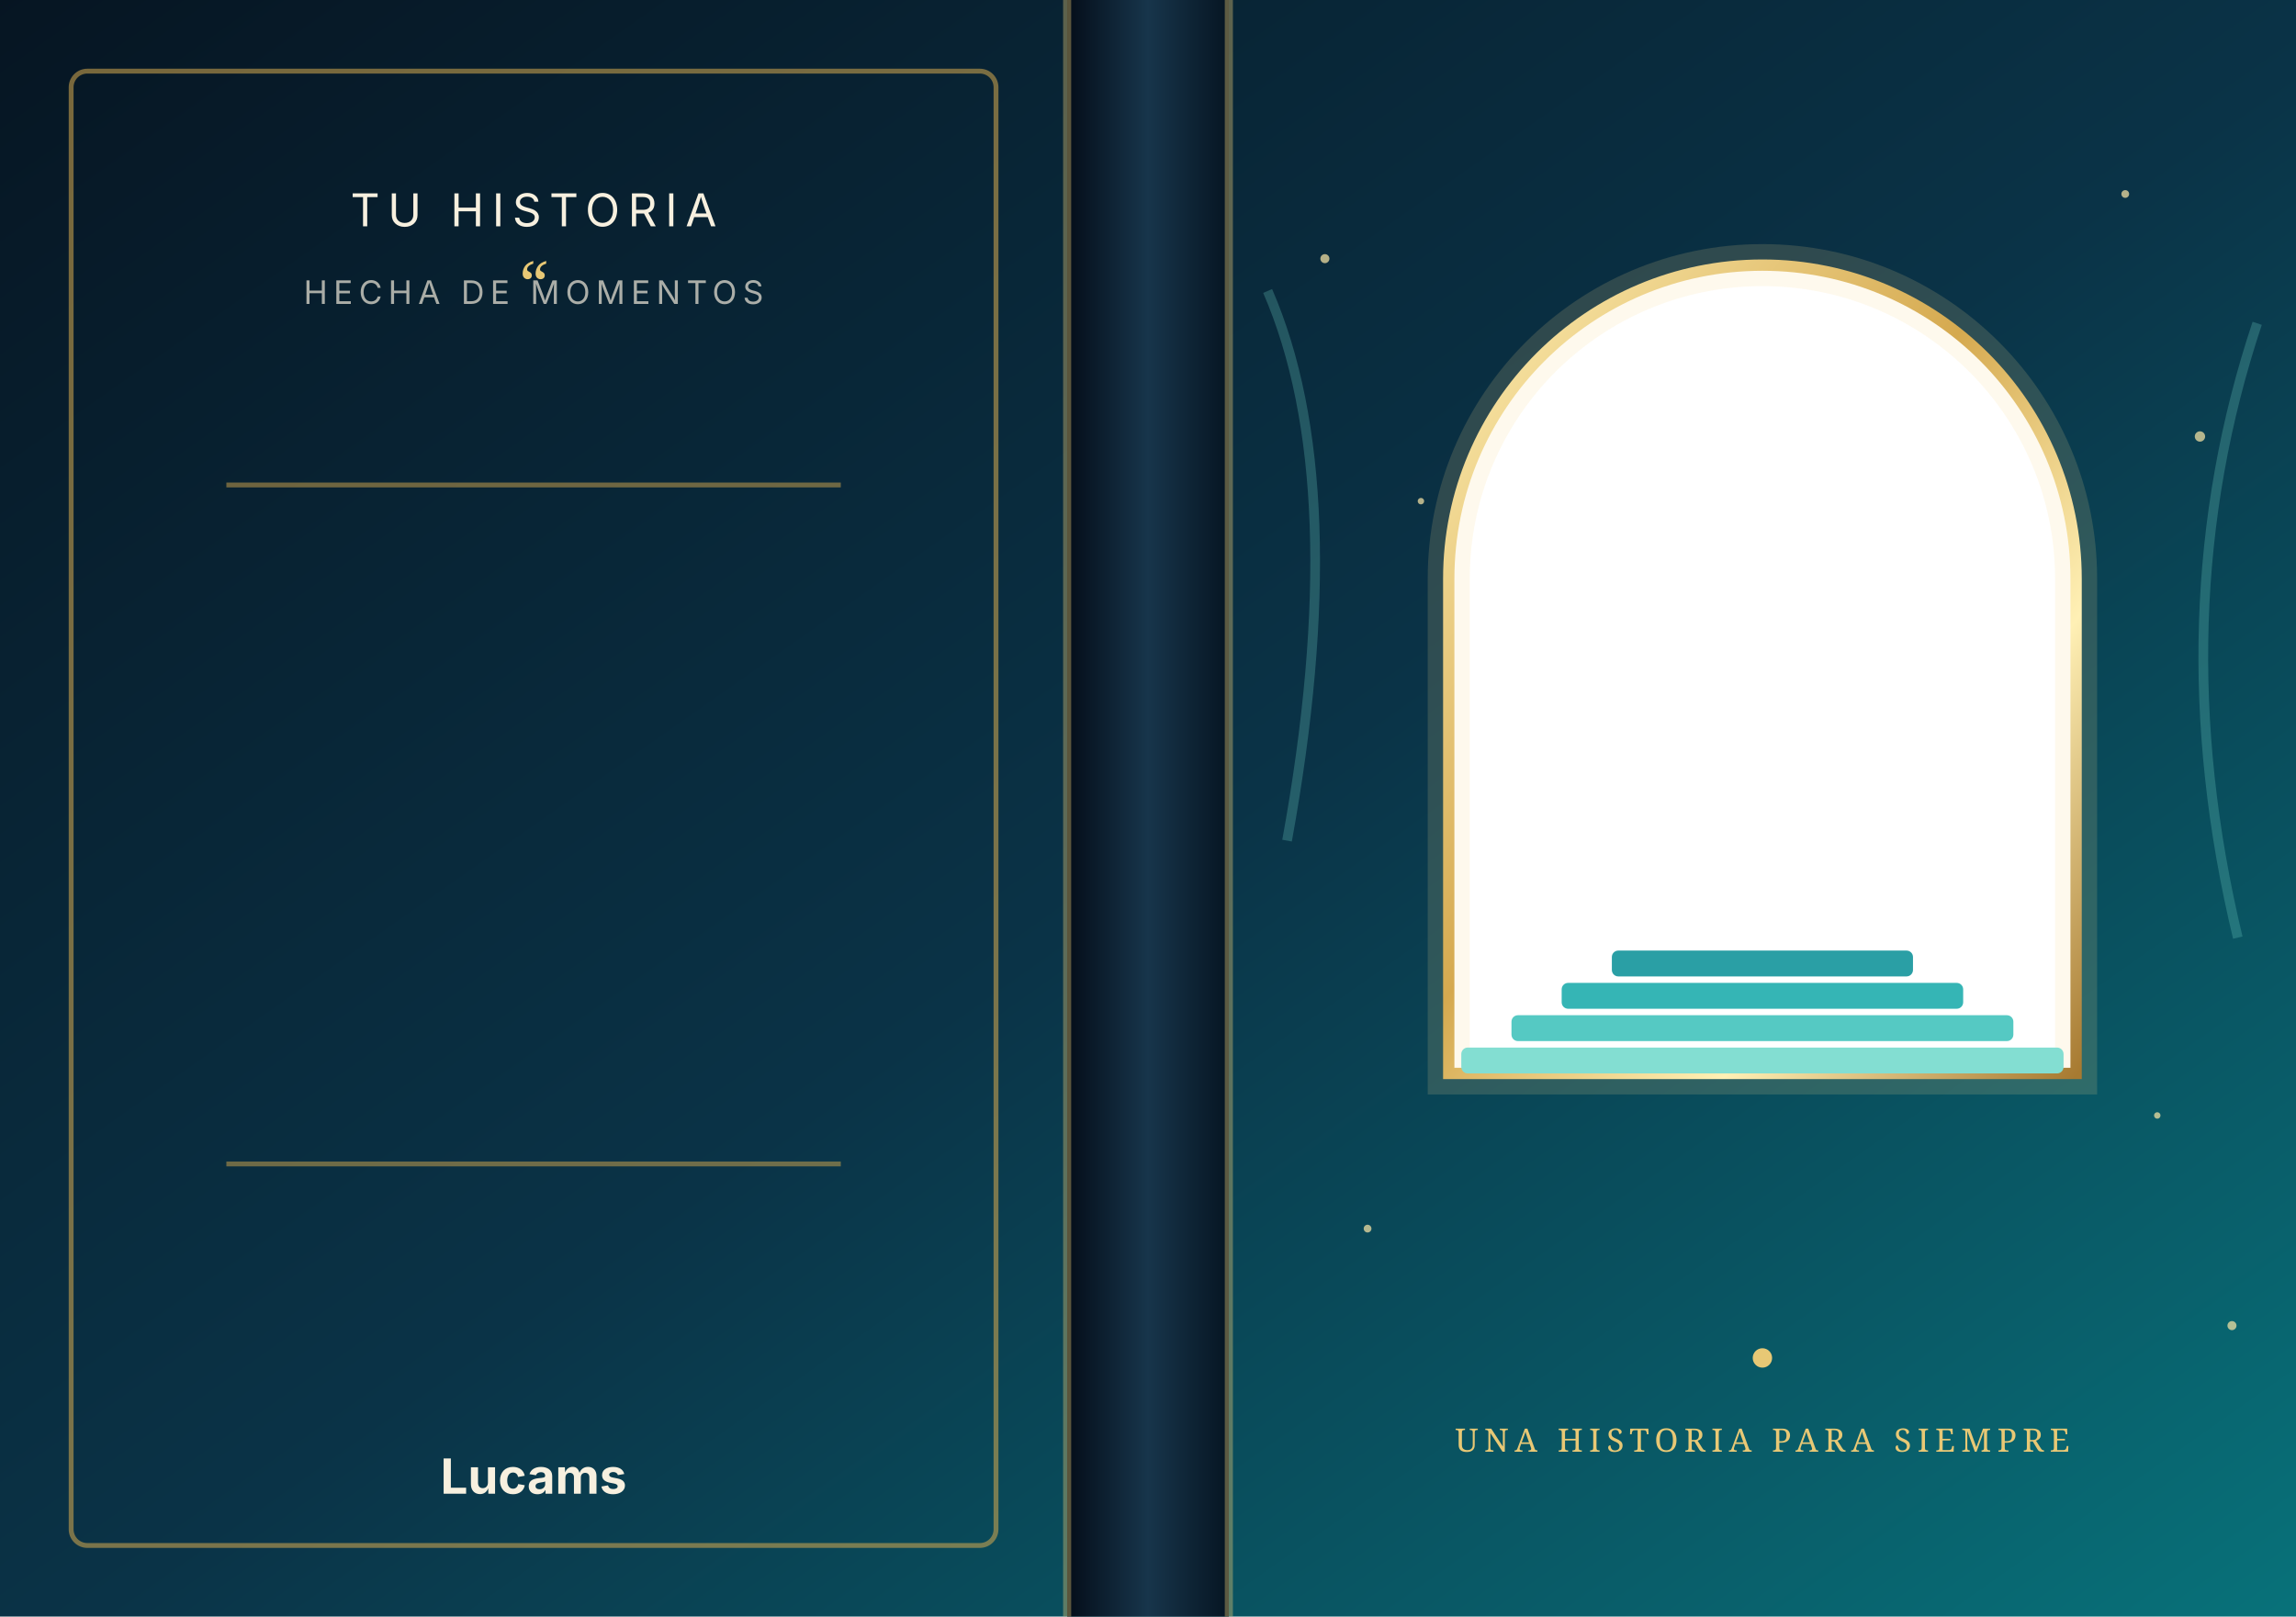
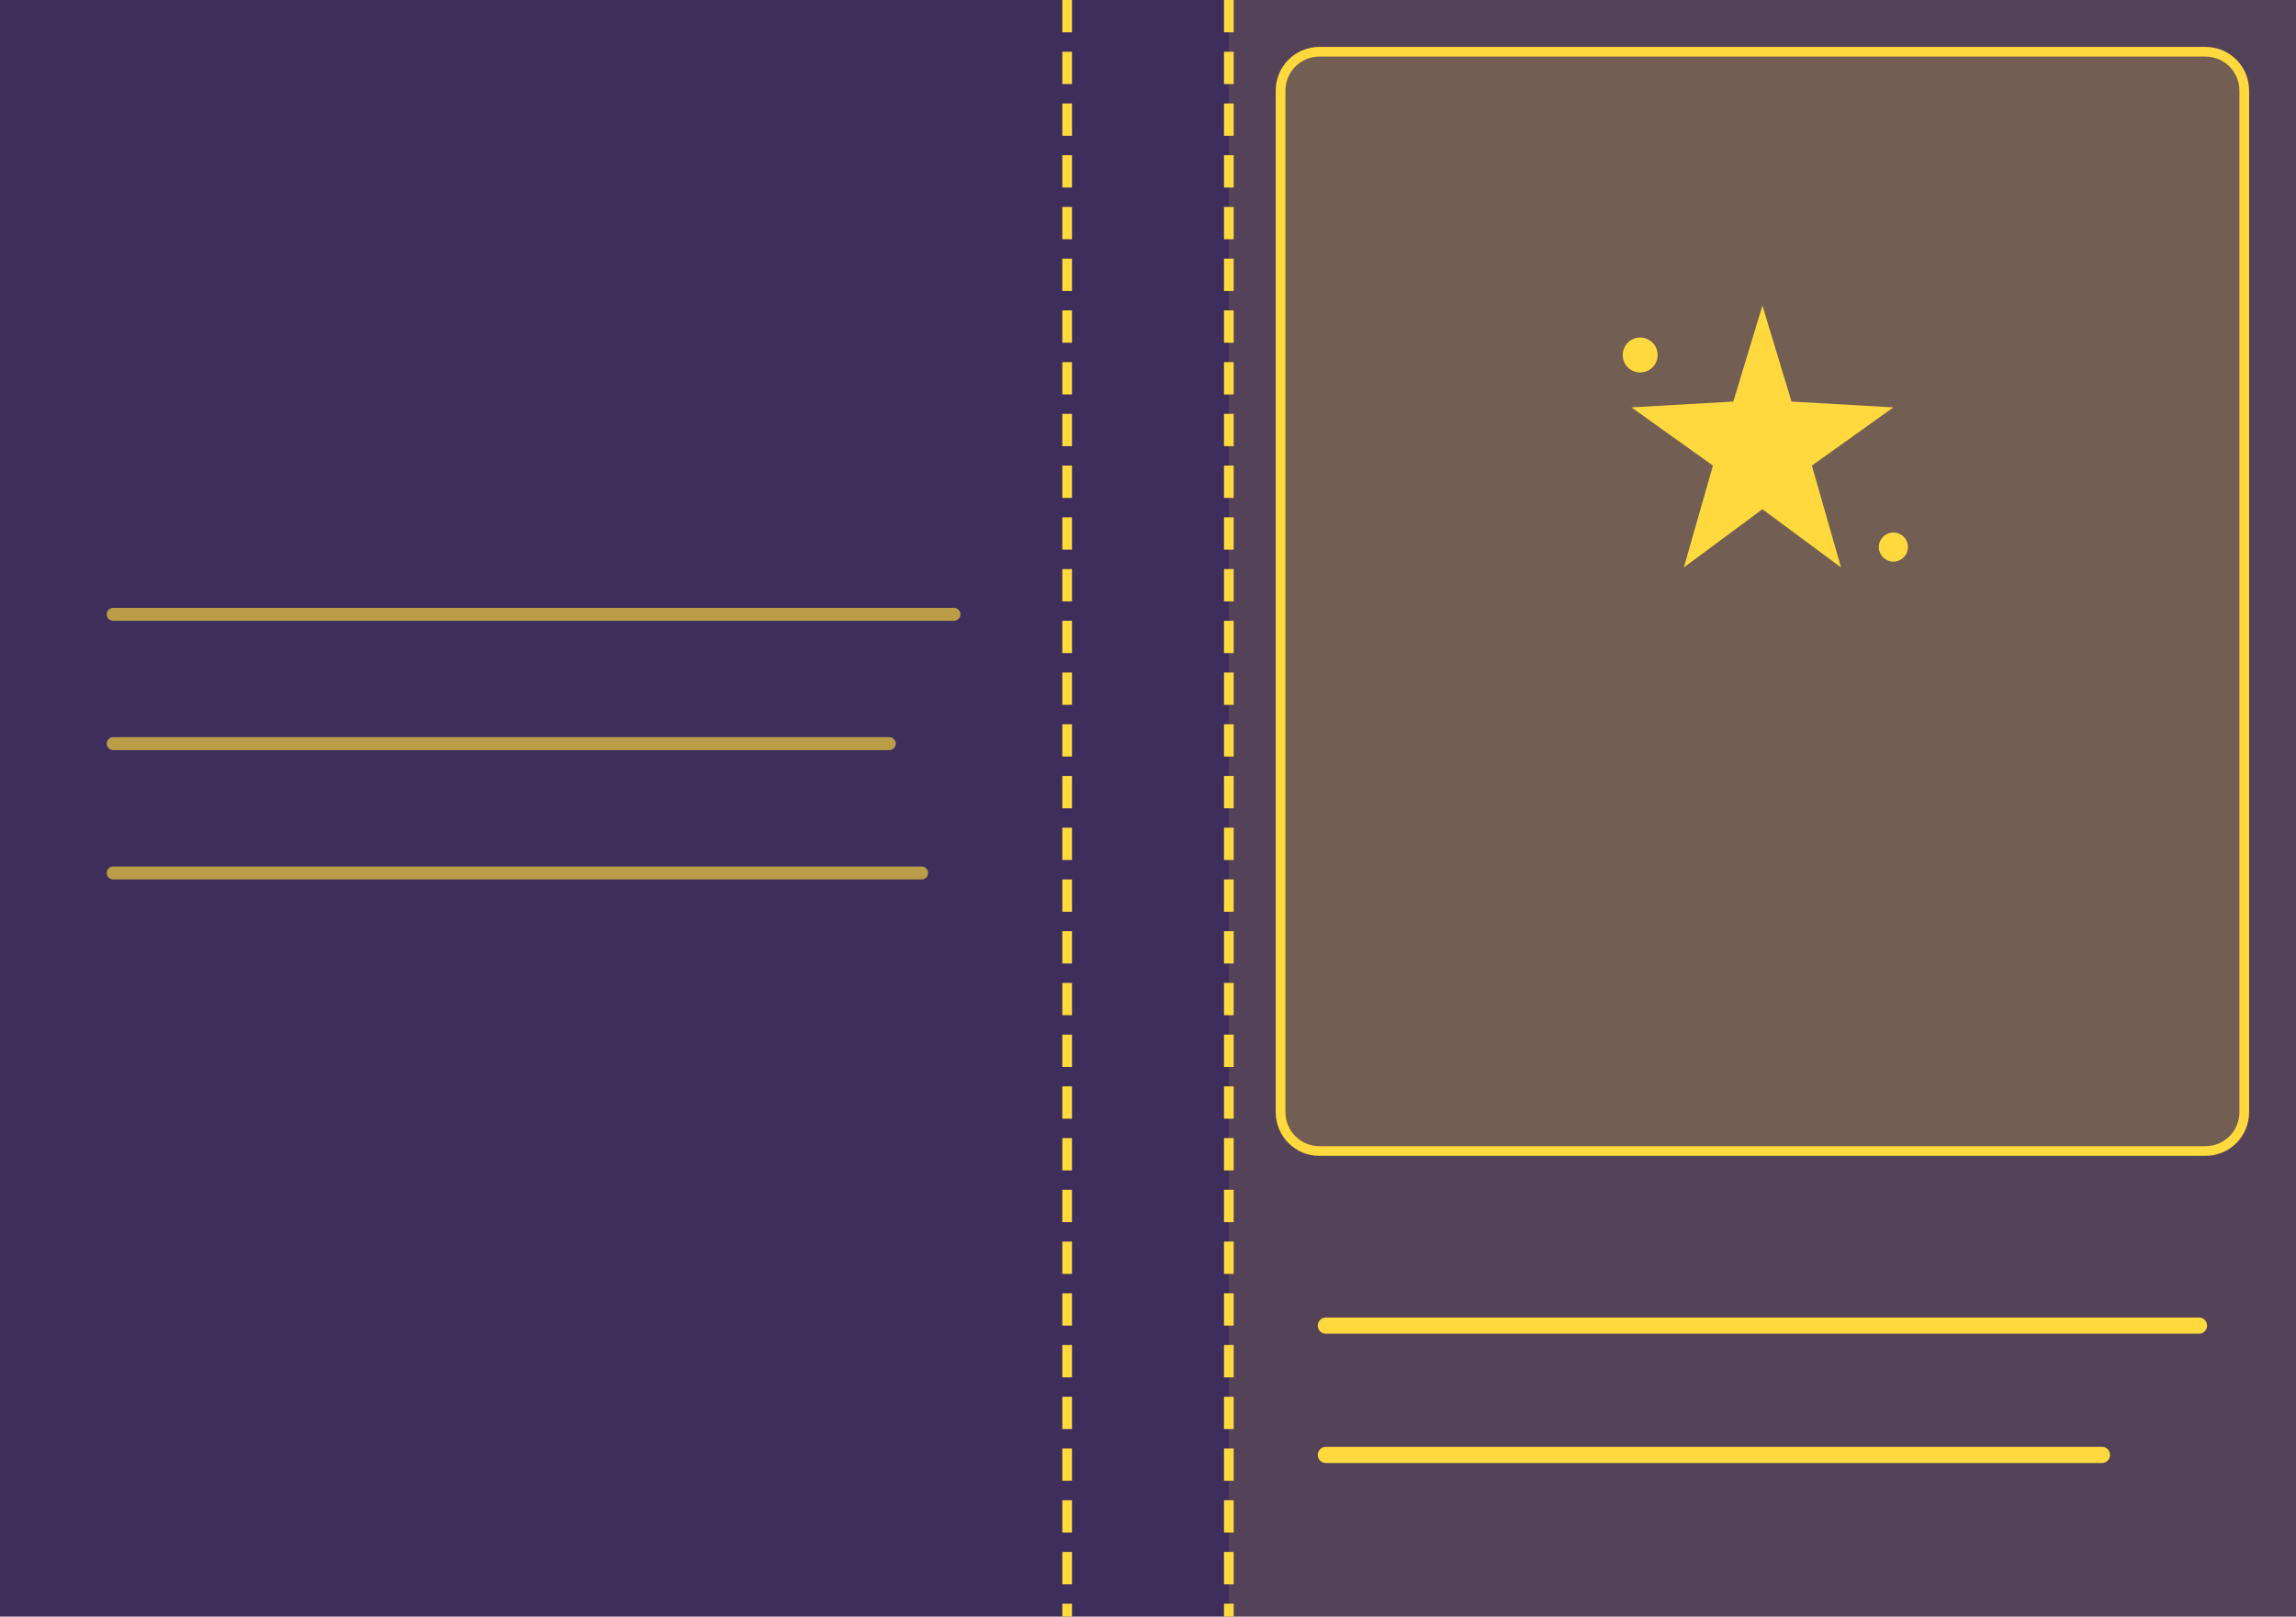
<svg xmlns="http://www.w3.org/2000/svg" width="710" height="500" viewBox="0 0 710 500">
-   <defs>
-     <linearGradient id="night" x1="0" y1="0" x2="1" y2="1">
-       <stop stop-color="#061522" />
-       <stop offset=".52" stop-color="#0A3347" />
-       <stop offset="1" stop-color="#08727A" />
-     </linearGradient>
-     <linearGradient id="spine" x1="0" y1="0" x2="1" y2="0">
-       <stop stop-color="#040D19" />
-       <stop offset=".5" stop-color="#17354B" />
-       <stop offset="1" stop-color="#061522" />
-     </linearGradient>
-     <linearGradient id="portal" x1="0" y1="0" x2="0" y2="1">
-       <stop stop-color="#10132F" />
-       <stop offset=".42" stop-color="#642653" />
-       <stop offset=".78" stop-color="#D64C79" />
-       <stop offset="1" stop-color="#F3A076" />
-     </linearGradient>
-     <linearGradient id="gold" x1="0" y1="0" x2="1" y2="1">
-       <stop stop-color="#FFF0B5" />
-       <stop offset=".45" stop-color="#D5A94F" />
-       <stop offset=".72" stop-color="#FFF0B5" />
-       <stop offset="1" stop-color="#A77A31" />
-     </linearGradient>
-     <clipPath id="portal-clip">
-       <path d="M448 332V179A97 97 0 0 1 642 179V332Z" />
-     </clipPath>
-   </defs>
-   <path d="M0 0H710V500H0Z M448 332V179A97 97 0 0 1 642 179V332Z" fill="url(#night)" fill-rule="evenodd" />
-   <rect x="330" width="50" height="500" fill="url(#spine)" />
-   <path d="M330 0V500M380 0V500" stroke="#E8C875" stroke-opacity=".38" stroke-width="2.5" />
-   <rect x="22" y="22" width="286" height="456" rx="5" fill="none" stroke="#D5A94F" stroke-opacity=".55" stroke-width="1.5" />
-   <path d="M448 332V179A97 97 0 0 1 642 179V332Z" fill="none" stroke="#F3D98B" stroke-opacity=".16" stroke-width="13" />
-   <path d="M448 332V179A97 97 0 0 1 642 179V332Z" fill="none" stroke="url(#gold)" stroke-width="3.5" />
-   <circle cx="409.7" cy="80" r="1.4" fill="#F7E3A4" opacity=".72" />
-   <circle cx="439.4" cy="155" r="1" fill="#F7E3A4" opacity=".72" />
-   <circle cx="657.2" cy="60" r="1.2" fill="#F7E3A4" opacity=".72" />
-   <circle cx="680.3" cy="135" r="1.6" fill="#F7E3A4" opacity=".72" />
-   <circle cx="422.9" cy="380" r="1.2" fill="#F7E3A4" opacity=".72" />
-   <circle cx="667.1" cy="345" r="1" fill="#F7E3A4" opacity=".72" />
-   <circle cx="690.2" cy="410" r="1.4" fill="#F7E3A4" opacity=".72" />
-   <path d="M392 90Q418 150 398 260M698 100Q668 190 692 290" fill="none" stroke="#6CC8BD" stroke-opacity=".28" stroke-width="3" />
-   <rect x="498.44" y="294" width="93.12" height="8" rx="2" fill="#2A9FA5" />
-   <rect x="482.92" y="304" width="124.16" height="8" rx="2" fill="#35B5B5" />
-   <rect x="467.4" y="314" width="155.2" height="8" rx="2" fill="#55C9C3" />
-   <rect x="451.88" y="324" width="186.24" height="8" rx="2" fill="#83DED2" />
-   <g fill="#F7F0DF" text-anchor="middle" font-family="Inter, sans-serif">
-     <text x="165" y="70" font-size="14" letter-spacing="2.5">TU HISTORIA</text>
-     <text x="165" y="94" font-size="10" fill-opacity=".68" letter-spacing="1.8">HECHA DE MOMENTOS</text>
-     <text x="165" y="462" font-size="15" font-weight="700">Lucams</text>
+   <rect width="710" height="500" fill="#3D2E5C" />
+   <rect x="380" width="330" height="500" fill="#FFD93D" fill-opacity=".12" />
+   <path d="M330 0V500M380 0V500" stroke="#FFD93D" stroke-width="3" stroke-dasharray="10 6" />
+   <rect x="396" y="16" width="298" height="340" rx="12" fill="#FFD93D" fill-opacity=".18" stroke="#FFD93D" stroke-width="3" />
+   <g transform="translate(545 135) scale(0.9)">
+     <path d="M0-45 10-12 45-10 17 10 27 45 0 25-27 45-17 10-45-10-10-12Z" fill="#FFD93D" />
+     <circle cx="-42" cy="-28" r="6" fill="#FFD93D" />
+     <circle cx="45" cy="38" r="5" fill="#FFD93D" />
  </g>
-   <path d="M70 150H260M70 360H260" stroke="#D5A94F" stroke-opacity=".5" stroke-width="1.5" />
-   <g fill="#E8C875" text-anchor="middle" font-family="Georgia, serif">
-     <text x="165" y="95" font-size="20">“</text>
-     <text x="545" y="449" font-size="10" letter-spacing="1.8">UNA HISTORIA PARA SIEMPRE</text>
-   </g>
-   <path d="M519 420H571" stroke="url(#gold)" stroke-width="1.5" />
-   <circle cx="545" cy="420" r="3" fill="#E8C875" />
+   <path d="M410 410H680M410 450H650" stroke="#FFD93D" stroke-width="5" stroke-linecap="round" />
+   <path d="M35 190H295M35 230H275M35 270H285" stroke="#FFD93D" stroke-width="4" stroke-linecap="round" opacity=".65" />
</svg>
